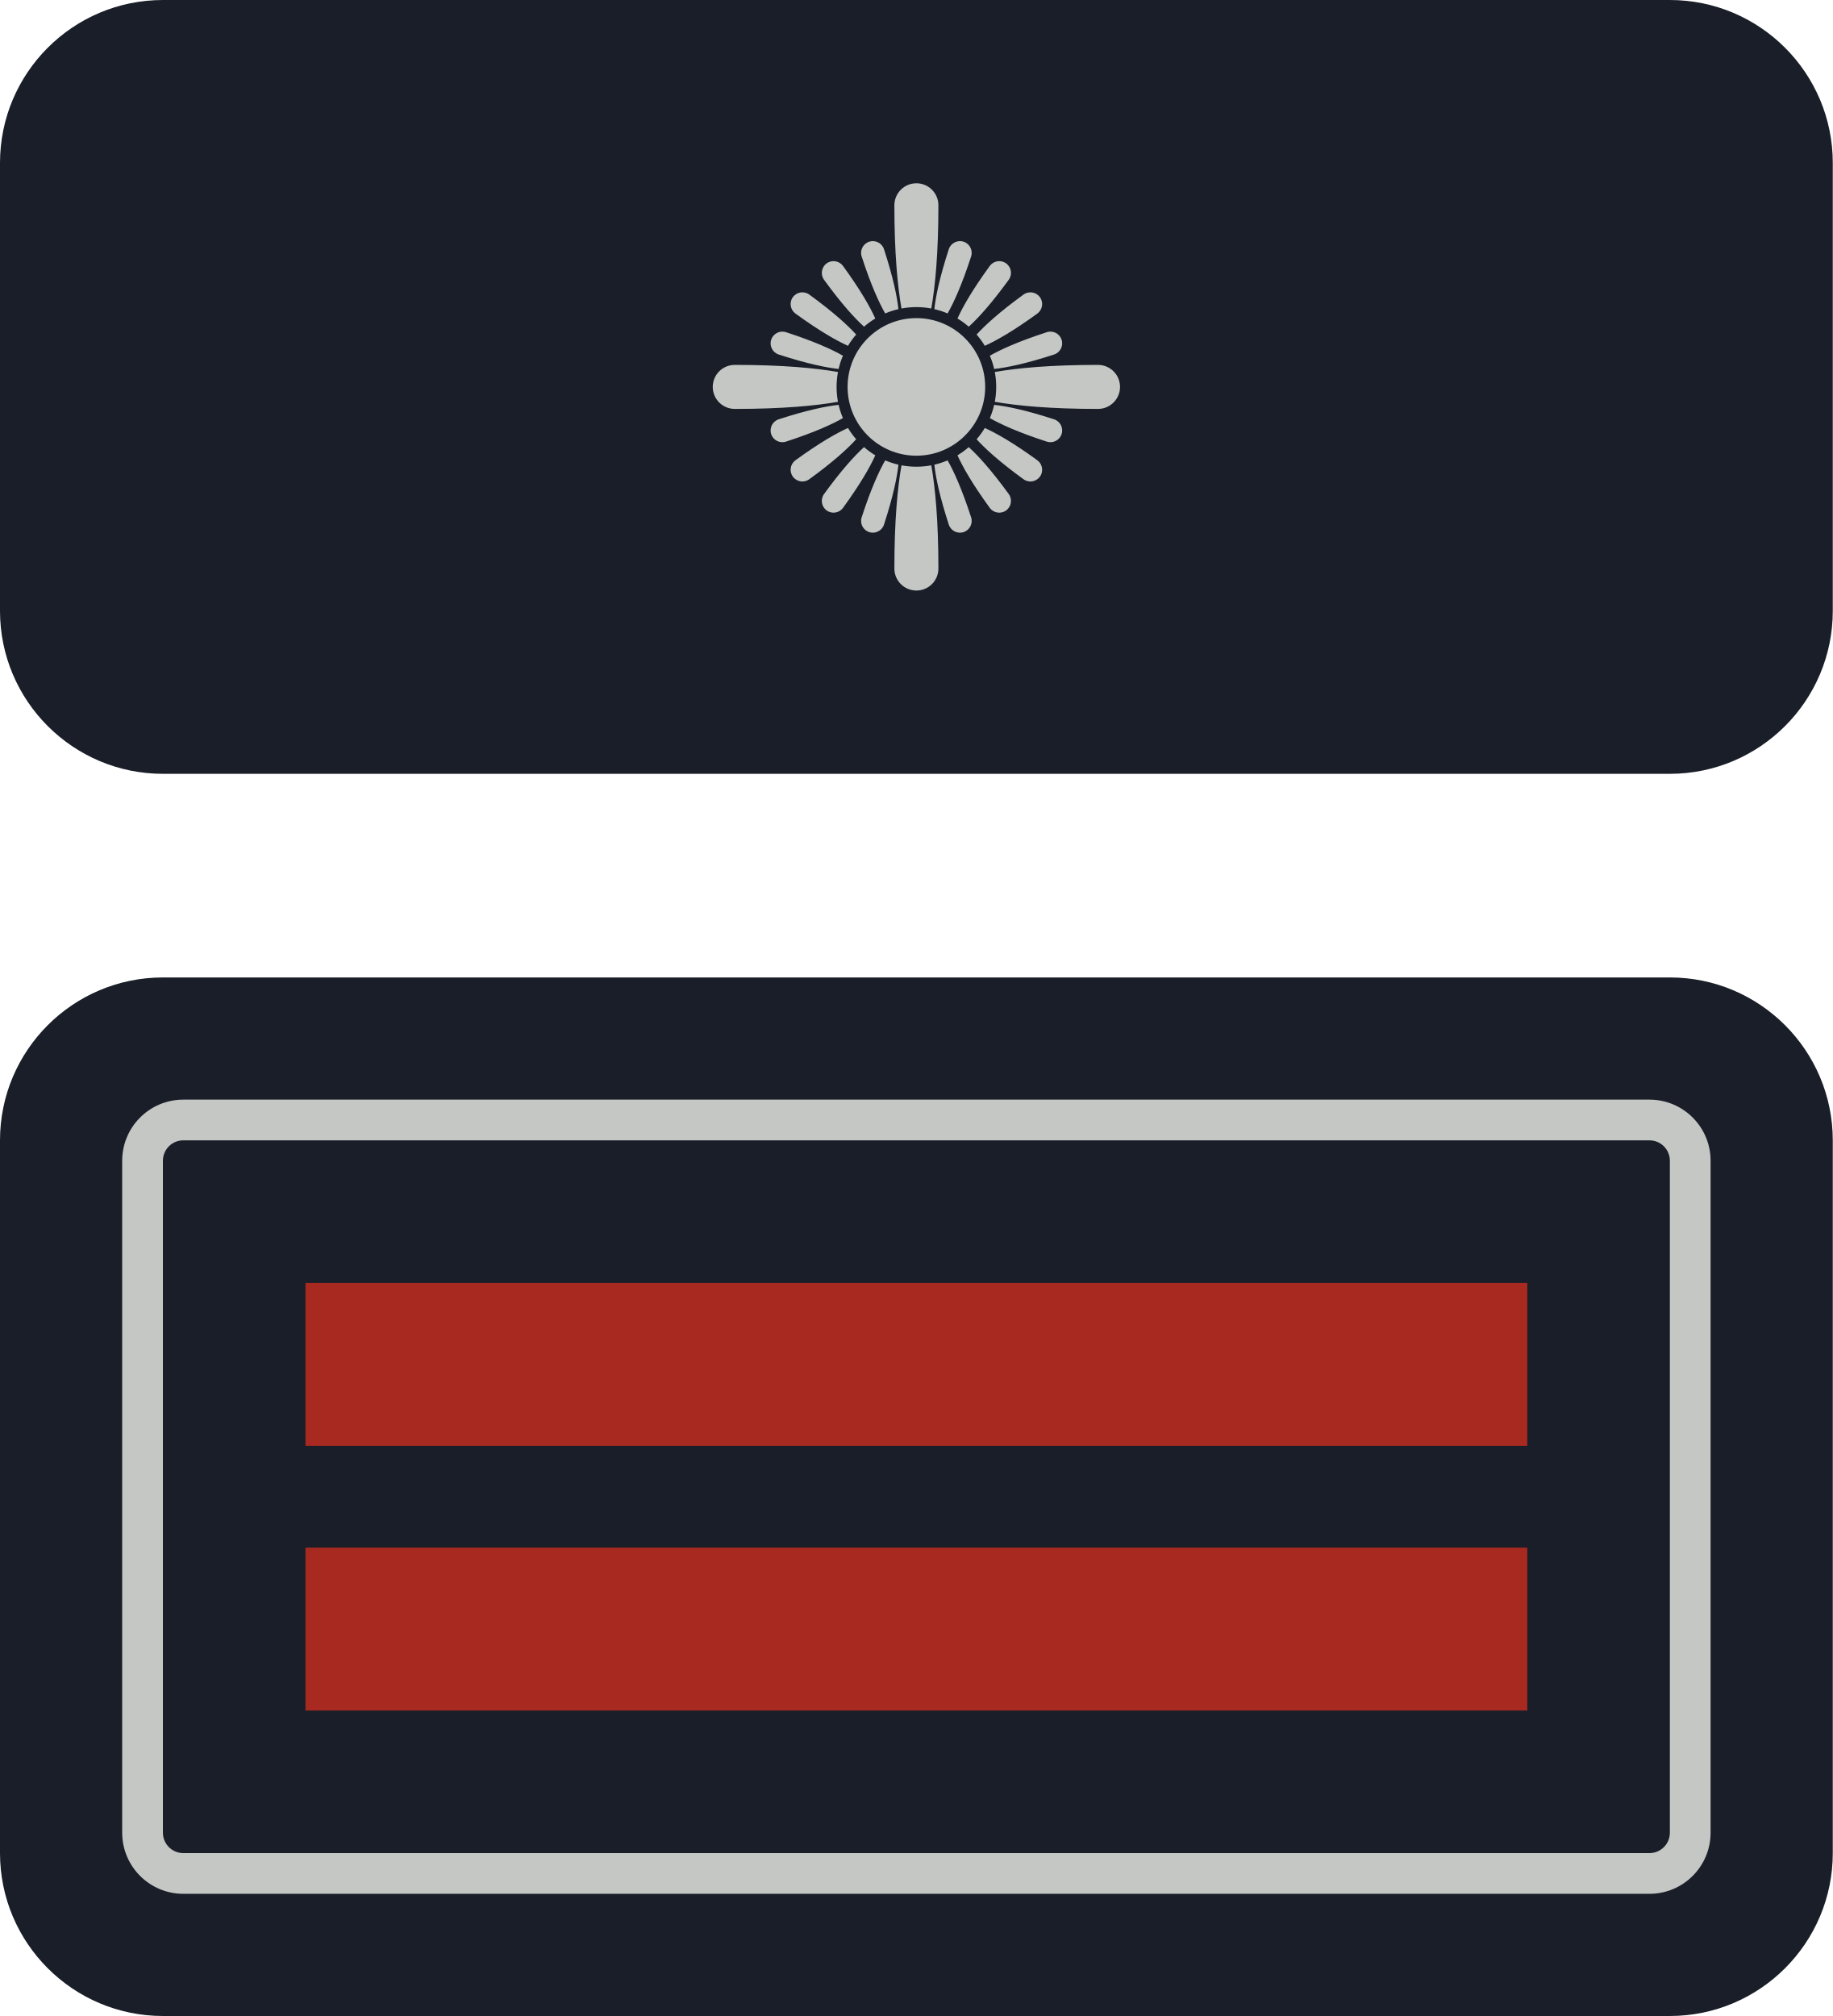
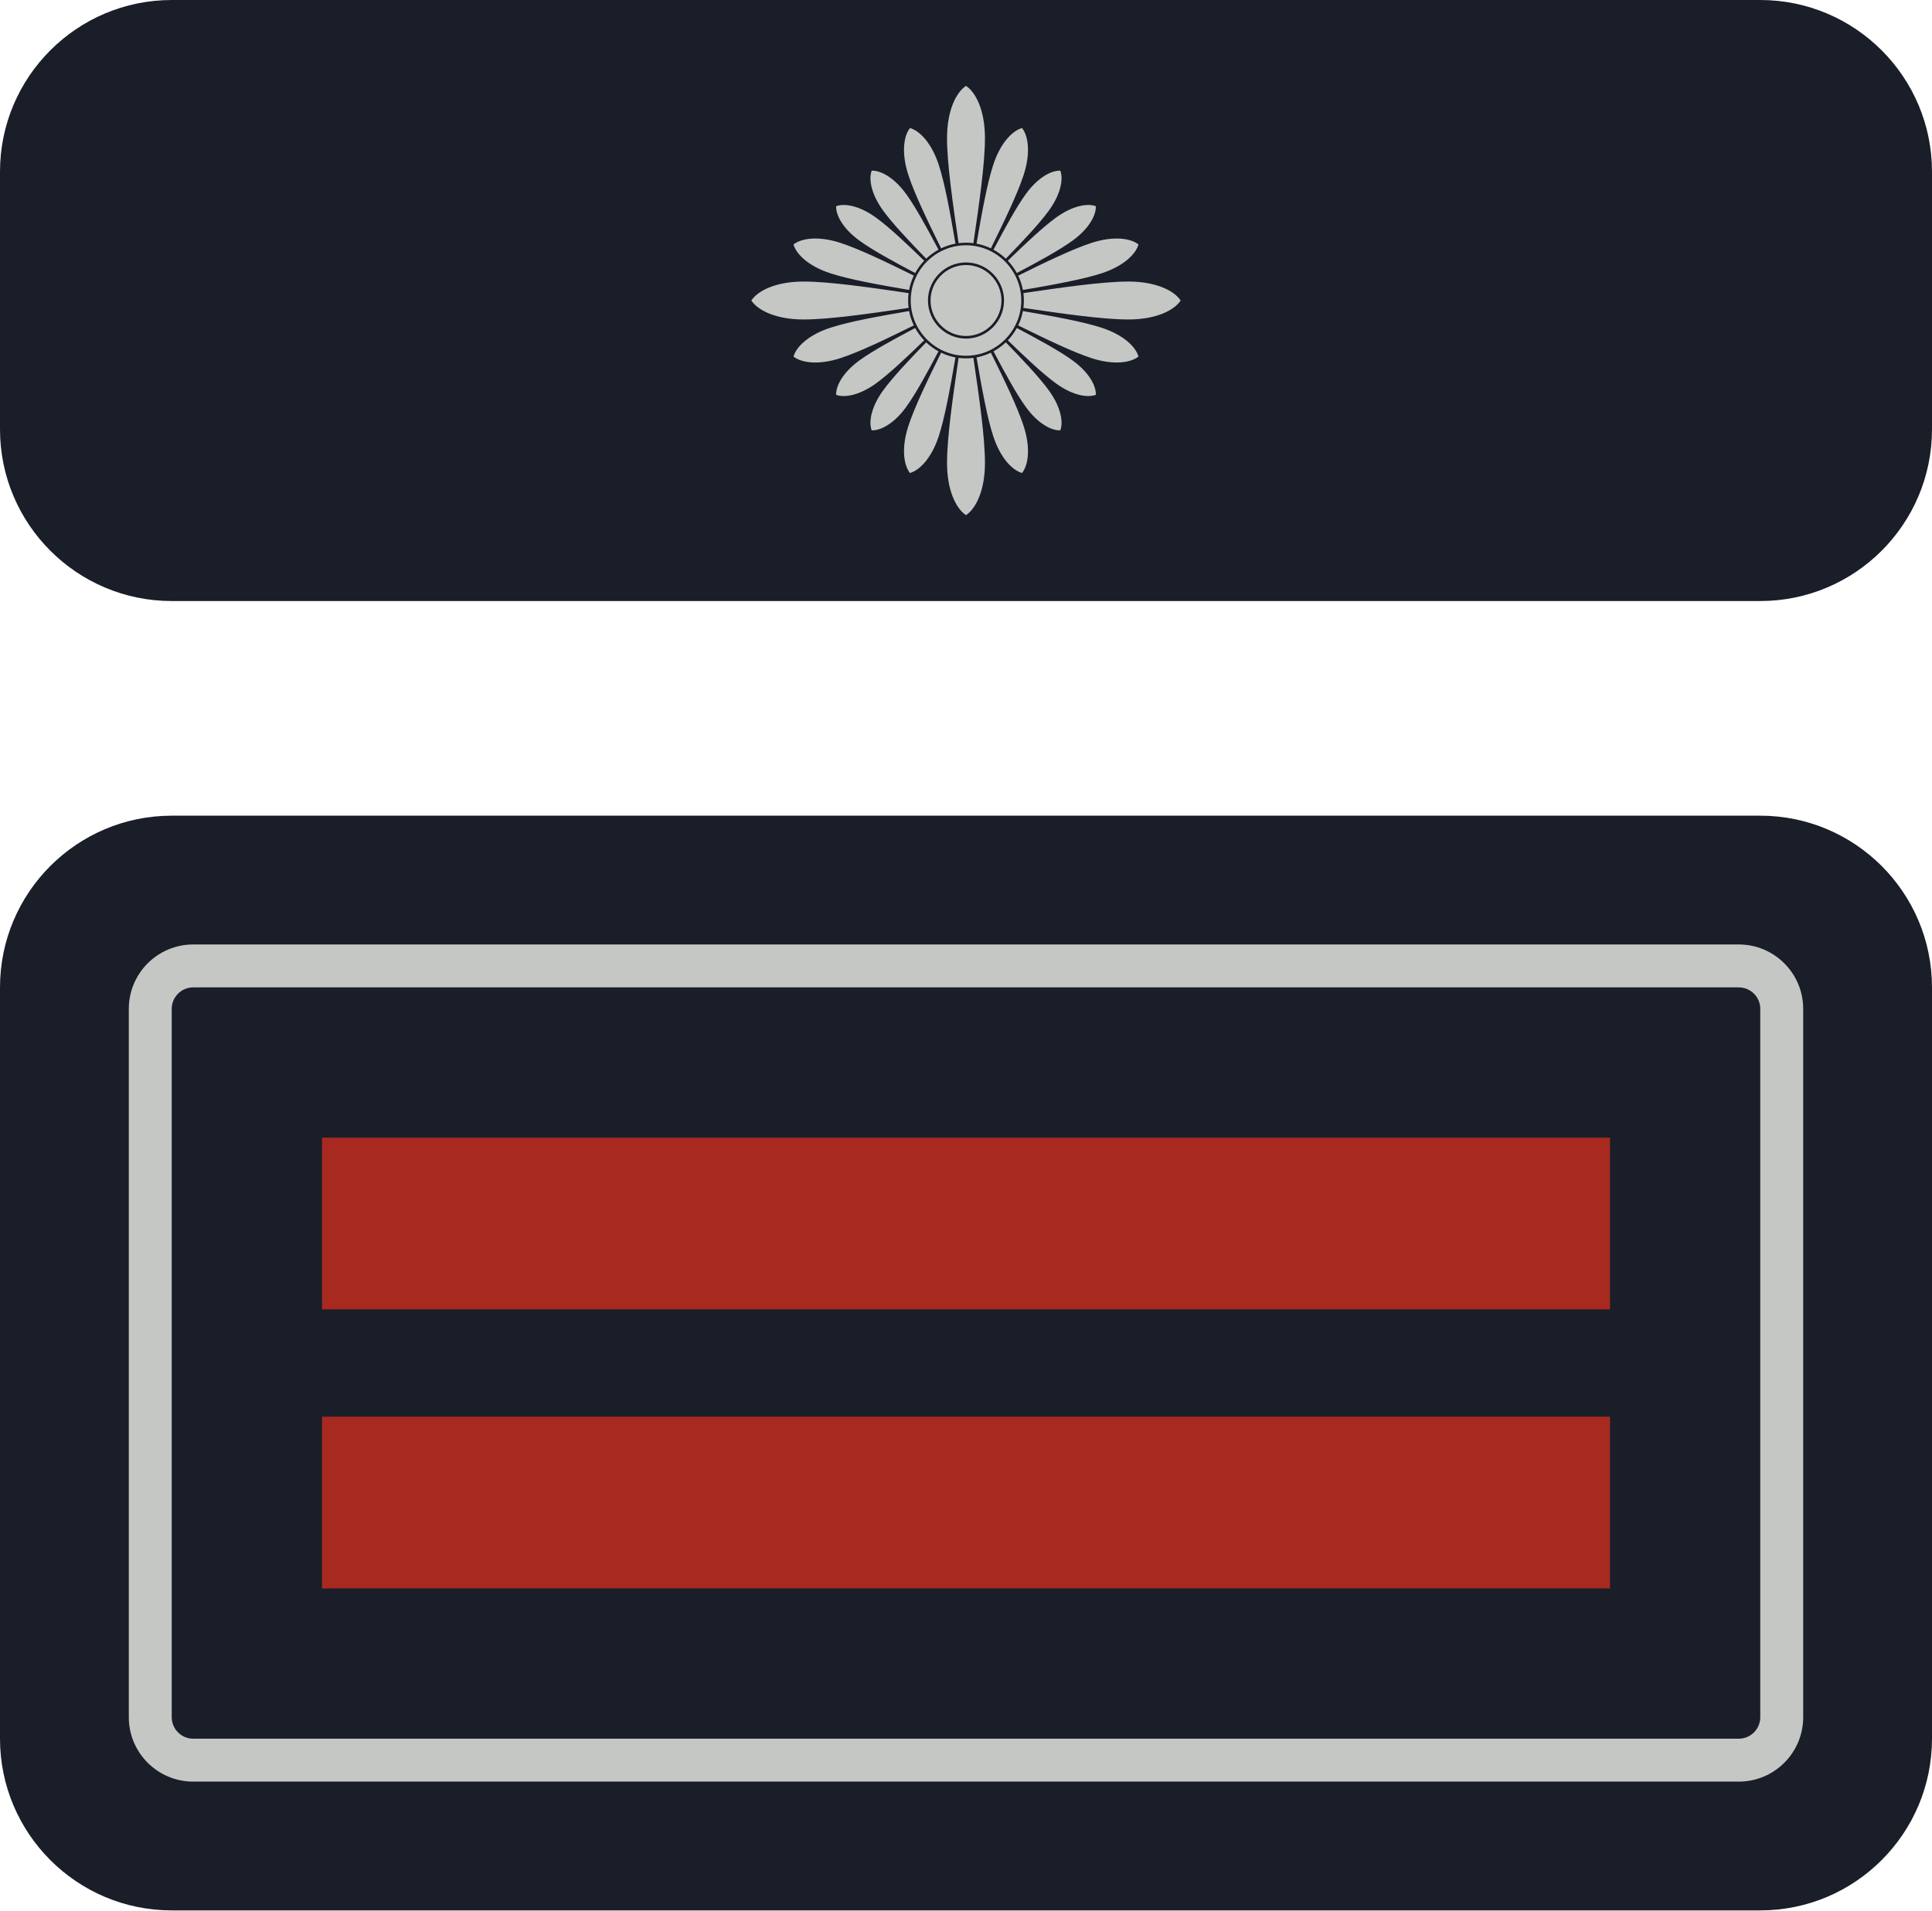
- <svg xmlns="http://www.w3.org/2000/svg" width="100%" height="100%" viewBox="0 0 90 99" version="1.1" xml:space="preserve" style="fill-rule:evenodd;clip-rule:evenodd;stroke-linejoin:round;stroke-miterlimit:2;">
-   <g transform="matrix(1,0,0,1,-200,-312)">
-     <g id="OBM-Stv.-Werführer" transform="matrix(1,0,0,2.60526,200,312)">
-       <rect x="0" y="0" width="90" height="38" style="fill:none;" />
+ <svg xmlns="http://www.w3.org/2000/svg" width="100%" height="100%" viewBox="0 0 90 89" version="1.1" xml:space="preserve" style="fill-rule:evenodd;clip-rule:evenodd;stroke-linejoin:round;stroke-miterlimit:2;">
+   <g transform="matrix(1,0,0,1,-220,-252)">
+     <g id="OBM-Stv.-Wf" transform="matrix(0.762712,0,0,0.881188,220,651.178)">
+       <rect x="0" y="-453" width="118" height="101" style="fill:none;" />
      <clipPath id="_clip1">
-         <rect x="0" y="0" width="90" height="38" />
+         <rect x="0" y="-453" width="118" height="101" />
      </clipPath>
      <g clip-path="url(#_clip1)">
-         <g transform="matrix(1,0,0,0.383838,-30,-6.90909)">
-           <g transform="matrix(1.125,0,0,1.7,-7.125,-27.5)">
-             <path d="M113,59.706C113,57.109 109.814,55 105.889,55L40.111,55C36.186,55 33,57.109 33,59.706L33,80.294C33,82.891 36.186,85 40.111,85L105.889,85C109.814,85 113,82.891 113,80.294L113,59.706Z" style="fill:rgb(25,30,40);" />
-           </g>
-           <g transform="matrix(0.975,0,0,1.3,3.825,0.5)">
-             <path d="M113,57.308C113,56.034 111.621,55 109.923,55L36.077,55C34.379,55 33,56.034 33,57.308L33,82.692C33,83.966 34.379,85 36.077,85L109.923,85C111.621,85 113,83.966 113,82.692L113,57.308ZM110.949,57.308L110.949,82.692C110.949,83.117 110.489,83.462 109.923,83.462L36.077,83.462C35.511,83.462 35.051,83.117 35.051,82.692L35.051,57.308C35.051,56.883 35.511,56.538 36.077,56.538C36.077,56.538 109.923,56.538 109.923,56.538C110.489,56.538 110.949,56.883 110.949,57.308Z" style="fill:rgb(197,199,196);" />
-           </g>
-           <g transform="matrix(1.63286e-16,2.66667,-20,1.22465e-15,1145,-217.667)">
-             <rect x="112" y="52" width="3" height="3" style="fill:rgb(167,41,32);" />
-           </g>
-           <g transform="matrix(1.63286e-16,2.66667,-20,1.22465e-15,1145,-204.667)">
-             <rect x="112" y="52" width="3" height="3" style="fill:rgb(167,41,32);" />
+         <g id="Elemente.afdesign" transform="matrix(1.31111,0,0,1.13483,59,-380.938)">
+           <g transform="matrix(1,0,0,1,-265,-25.5)">
+             <clipPath id="_clip2">
+               <rect x="220" y="0" width="90" height="51" />
+             </clipPath>
+             <g clip-path="url(#_clip2)">
+               <g id="_2BG-GR" transform="matrix(1,0,0,1.34211,220,0)">
+                 <rect x="0" y="0" width="90" height="38" style="fill:none;" />
+                 <clipPath id="_clip3">
+                   <rect x="0" y="0" width="90" height="38" />
+                 </clipPath>
+                 <g clip-path="url(#_clip3)">
+                   <g transform="matrix(1.125,0,0,1.26667,-37.125,-69.6667)">
+                     <path d="M113,59.706C113,57.109 109.814,55 105.889,55L40.111,55C36.186,55 33,57.109 33,59.706L33,80.294C33,82.891 36.186,85 40.111,85L105.889,85C109.814,85 113,82.891 113,80.294L113,59.706Z" style="fill:rgb(25,30,40);" />
+                   </g>
+                 </g>
+               </g>
+             </g>
          </g>
        </g>
-         <g transform="matrix(1,0,0,0.383838,-30,-6.90909)">
-           <g transform="matrix(1.125,0,0,1.26667,-7.125,-51.6667)">
-             <path d="M113,61.316C113,57.83 109.814,55 105.889,55L40.111,55C36.186,55 33,57.83 33,61.316L33,78.684C33,82.17 36.186,85 40.111,85L105.889,85C109.814,85 113,82.17 113,78.684L113,61.316Z" style="fill:rgb(25,30,40);" />
+         <g id="Elemente.afdesign1" transform="matrix(1.31111,0,0,1.13483,59,-380.938)">
+           <g transform="matrix(1,0,0,1,-1545,-193.5)">
+             <g id="_2BR-S" transform="matrix(1,0,0,1.34211,1500,168)">
+               <rect x="0" y="0" width="90" height="38" style="fill:none;" />
+               <g transform="matrix(0.975,0,0,0.968627,-26.175,-48.8039)">
+                 <path d="M113,57.308C113,56.034 111.621,55 109.923,55L36.077,55C34.379,55 33,56.034 33,57.308L33,82.692C33,83.966 34.379,85 36.077,85L109.923,85C111.621,85 113,83.966 113,82.692L113,57.308ZM110.949,57.308L110.949,82.692C110.949,83.117 110.489,83.462 109.923,83.462C109.923,83.462 36.077,83.462 36.077,83.462C35.511,83.462 35.051,83.117 35.051,82.692L35.051,57.308C35.051,56.883 35.511,56.538 36.077,56.538L109.923,56.538C110.489,56.538 110.949,56.883 110.949,57.308Z" style="fill:rgb(197,199,196);" />
+               </g>
+             </g>
          </g>
-           <g transform="matrix(0.27027,0,0,0.27027,61.0811,23.4865)">
-             <path d="M54.21,64.247C54.925,68.325 55.5,74.308 55.5,83C55.5,85.208 53.708,87 51.5,87C49.292,87 47.5,85.208 47.5,83C47.5,74.308 48.075,68.325 48.79,64.247C49.668,64.413 50.574,64.5 51.5,64.5C52.426,64.5 53.332,64.413 54.21,64.247ZM57.169,63.348C58.288,65.306 59.756,68.505 61.443,73.696C61.807,74.816 61.193,76.02 60.073,76.384C58.953,76.748 57.748,76.134 57.384,75.014C55.698,69.824 55.005,66.372 54.76,64.131C55.592,63.94 56.398,63.677 57.169,63.348ZM45.831,63.348C46.602,63.676 47.408,63.94 48.24,64.131C47.995,66.372 47.302,69.824 45.616,75.014C45.252,76.134 44.047,76.748 42.927,76.384C41.807,76.02 41.193,74.816 41.557,73.696C43.244,68.505 44.712,65.306 45.831,63.348ZM61.013,60.94C62.682,62.455 65.068,65.045 68.278,69.463C68.971,70.416 68.759,71.752 67.806,72.444C66.854,73.136 65.518,72.924 64.826,71.972C61.617,67.555 59.892,64.486 58.966,62.43C59.692,61.993 60.376,61.494 61.013,60.94ZM41.987,60.94C42.623,61.494 43.308,61.993 44.034,62.43C43.108,64.486 41.383,67.555 38.174,71.972C37.482,72.924 36.146,73.136 35.194,72.444C34.241,71.752 34.029,70.416 34.722,69.463C37.932,65.045 40.318,62.455 41.987,60.94ZM63.93,57.466C65.986,58.392 69.055,60.117 73.472,63.326C74.424,64.018 74.636,65.354 73.944,66.306C73.252,67.259 71.916,67.471 70.963,66.778C66.545,63.568 63.955,61.182 62.44,59.513C62.994,58.877 63.493,58.192 63.93,57.466ZM39.07,57.466C39.507,58.192 40.006,58.876 40.56,59.513C39.045,61.182 36.455,63.568 32.037,66.778C31.084,67.471 29.748,67.259 29.056,66.306C28.364,65.354 28.576,64.018 29.528,63.326C33.945,60.117 37.014,58.392 39.07,57.466ZM51.5,37.5C58.399,37.5 64,43.101 64,50C64,56.899 58.399,62.5 51.5,62.5C44.601,62.5 39,56.899 39,50C39,43.101 44.601,37.5 51.5,37.5ZM65.631,53.26C67.872,53.505 71.324,54.198 76.514,55.884C77.634,56.248 78.248,57.453 77.884,58.573C77.52,59.693 76.316,60.307 75.196,59.943C70.005,58.256 66.806,56.788 64.848,55.669C65.176,54.898 65.44,54.092 65.631,53.26ZM37.369,53.26C37.56,54.092 37.823,54.898 38.152,55.669C36.194,56.788 32.995,58.256 27.804,59.943C26.684,60.307 25.48,59.693 25.116,58.573C24.752,57.453 25.366,56.248 26.486,55.884C31.676,54.198 35.128,53.505 37.369,53.26ZM65.747,47.29C69.825,46.575 75.808,46 84.5,46C86.708,46 88.5,47.792 88.5,50C88.5,52.208 86.708,54 84.5,54C75.808,54 69.825,53.425 65.747,52.71C65.913,51.832 66,50.926 66,50C66,49.074 65.913,48.168 65.747,47.29ZM37.253,52.71C33.175,53.425 27.192,54 18.5,54C16.292,54 14.5,52.208 14.5,50C14.5,47.792 16.292,46 18.5,46C27.192,46 33.175,46.575 37.253,47.29C37.087,48.168 37,49.074 37,50C37,50.926 37.087,51.832 37.253,52.71ZM64.848,44.331C66.806,43.212 70.005,41.744 75.196,40.057C76.316,39.693 77.52,40.307 77.884,41.427C78.248,42.547 77.634,43.752 76.514,44.116C71.324,45.802 67.872,46.495 65.631,46.74C65.44,45.908 65.177,45.102 64.848,44.331ZM37.369,46.74C35.128,46.495 31.676,45.802 26.486,44.116C25.366,43.752 24.752,42.547 25.116,41.427C25.48,40.307 26.684,39.693 27.804,40.057C32.995,41.744 36.194,43.212 38.152,44.331C37.824,45.102 37.56,45.908 37.369,46.74ZM62.44,40.487C63.955,38.818 66.545,36.432 70.963,33.222C71.916,32.529 73.252,32.741 73.944,33.694C74.636,34.646 74.424,35.982 73.472,36.674C69.055,39.883 65.986,41.608 63.93,42.534C63.493,41.808 62.994,41.124 62.44,40.487ZM39.07,42.534C37.014,41.608 33.945,39.883 29.528,36.674C28.576,35.982 28.364,34.646 29.056,33.694C29.748,32.741 31.084,32.529 32.037,33.222C36.455,36.432 39.045,38.818 40.56,40.487C40.006,41.123 39.507,41.808 39.07,42.534ZM58.966,37.57C59.892,35.514 61.617,32.445 64.826,28.028C65.518,27.076 66.854,26.864 67.806,27.556C68.759,28.248 68.971,29.584 68.278,30.537C65.068,34.955 62.682,37.545 61.013,39.06C60.377,38.506 59.692,38.007 58.966,37.57ZM41.987,39.06C40.318,37.545 37.932,34.955 34.722,30.537C34.029,29.584 34.241,28.248 35.194,27.556C36.146,26.864 37.482,27.076 38.174,28.028C41.383,32.445 43.108,35.514 44.034,37.57C43.308,38.007 42.624,38.506 41.987,39.06ZM54.76,35.869C55.005,33.628 55.698,30.176 57.384,24.986C57.748,23.866 58.953,23.252 60.073,23.616C61.193,23.98 61.807,25.184 61.443,26.304C59.756,31.495 58.288,34.694 57.169,36.652C56.398,36.324 55.592,36.06 54.76,35.869ZM45.831,36.652C44.712,34.694 43.244,31.495 41.557,26.304C41.193,25.184 41.807,23.98 42.927,23.616C44.047,23.252 45.252,23.866 45.616,24.986C47.302,30.176 47.995,33.628 48.24,35.869C47.408,36.06 46.602,36.323 45.831,36.652ZM48.79,35.753C48.075,31.675 47.5,25.692 47.5,17C47.5,14.792 49.292,13 51.5,13C53.708,13 55.5,14.792 55.5,17C55.5,25.692 54.925,31.675 54.21,35.753C53.332,35.587 52.426,35.5 51.5,35.5C50.574,35.5 49.668,35.587 48.79,35.753Z" style="fill:rgb(197,199,196);" />
+         </g>
+         <g id="Elemente.afdesign2" transform="matrix(1.31111,0,0,1.13483,59,-380.938)">
+           <g transform="matrix(1,0,0,1,-905,-25.5)">
+             <clipPath id="_clip4">
+               <rect x="860" y="0" width="90" height="51" />
+             </clipPath>
+             <g clip-path="url(#_clip4)">
+               <g id="_2LN-R" transform="matrix(1,0,0,1.34211,860,0)">
+                 <rect x="0" y="0" width="90" height="38" style="fill:none;" />
+                 <g transform="matrix(1,0,0,0.745098,-30,-49.1765)">
+                   <g transform="matrix(1.63286e-16,2.66667,-20,1.22465e-15,1145,-217.667)">
+                     <rect x="112" y="52" width="3" height="3" style="fill:rgb(167,41,32);" />
+                   </g>
+                   <g transform="matrix(1.63286e-16,2.66667,-20,1.22465e-15,1145,-204.667)">
+                     <rect x="112" y="52" width="3" height="3" style="fill:rgb(167,41,32);" />
+                   </g>
+                 </g>
+               </g>
+             </g>
+           </g>
+         </g>
+         <g id="Elemente.afdesign3" transform="matrix(1.31111,0,0,1.13483,59,-437.112)">
+           <g transform="matrix(1,0,0,1,-45,-14)">
+             <g id="ST-BG-GR" transform="matrix(1,0,0,0.736842,0,0)">
+               <rect x="0" y="0" width="90" height="38" style="fill:none;" />
+               <clipPath id="_clip5">
+                 <rect x="0" y="0" width="90" height="38" />
+               </clipPath>
+               <g clip-path="url(#_clip5)">
+                 <g transform="matrix(1.125,0,0,1.26667,-37.125,-69.6667)">
+                   <path d="M113,63.571C113,58.841 109.814,55 105.889,55L40.111,55C36.186,55 33,58.841 33,63.571L33,76.429C33,81.159 36.186,85 40.111,85L105.889,85C109.814,85 113,81.159 113,76.429L113,63.571Z" style="fill:rgb(25,30,40);" />
+                 </g>
+               </g>
+             </g>
+           </g>
+         </g>
+         <g id="Elemente.afdesign4" transform="matrix(1.31111,0,0,1.13483,59,-437.112)">
+           <g transform="matrix(1,0,0,1,-1225,-502)">
+             <g id="_1ST-S" transform="matrix(1,0,0,0.736842,1180,488)">
+               <rect x="0" y="0" width="90" height="38" style="fill:none;" />
+               <g transform="matrix(1,0,0,1.35714,-30,-24.4286)">
+                 <g id="Stern-Silber.afdesign" transform="matrix(0.2,0,0,0.2,75,32)">
+                   <g transform="matrix(1,0,0,1,-50,-50)">
+                     <clipPath id="_clip6">
+                       <rect x="0" y="0" width="100" height="100" />
+                     </clipPath>
+                     <g clip-path="url(#_clip6)">
+                       <g id="path5563" transform="matrix(2.33891,0,0,2.33891,-84.1155,-56.6067)">
+                         <path d="M58.079,51.292C57.862,51.32 57.641,51.336 57.418,51.339L57.264,51.339C57.04,51.336 56.82,51.32 56.603,51.292C56.014,55.308 55.452,59.22 55.452,61.763C55.452,64.492 56.355,66.307 57.341,66.957C58.327,66.307 59.229,64.492 59.229,61.763C59.229,59.22 58.668,55.308 58.079,51.292ZM54.863,50.774C55.311,50.99 55.79,51.149 56.292,51.243C55.767,54.307 55.239,57.211 54.633,59.077C53.921,61.269 52.722,62.491 51.76,62.757C51.138,61.977 50.886,60.283 51.598,58.09C52.205,56.224 53.485,53.563 54.863,50.774ZM59.819,50.774C59.371,50.99 58.891,51.149 58.39,51.243C58.915,54.307 59.442,57.211 60.049,59.077L60.049,59.077C60.761,61.269 61.96,62.491 62.922,62.757C63.544,61.977 63.796,60.283 63.084,58.09C62.477,56.224 61.197,53.563 59.819,50.774ZM53.376,49.745C53.743,50.094 54.155,50.396 54.603,50.641C53.433,52.856 52.31,54.906 51.371,56.198C50.173,57.848 48.829,58.549 47.947,58.509C47.637,57.683 47.888,56.188 49.087,54.538C50.026,53.245 51.629,51.543 53.376,49.745ZM61.306,49.745C60.939,50.094 60.526,50.396 60.079,50.641C61.249,52.856 62.372,54.906 63.31,56.198C64.509,57.848 65.853,58.549 66.735,58.509C67.045,57.683 66.794,56.188 65.595,54.538C64.656,53.245 63.052,51.543 61.306,49.745ZM52.279,48.318C52.523,48.766 52.826,49.178 53.175,49.545C51.378,51.291 49.675,52.894 48.382,53.833C46.732,55.032 45.238,55.284 44.411,54.973C44.371,54.092 45.072,52.748 46.723,51.549C48.015,50.61 50.064,49.487 52.279,48.318ZM62.403,48.318C62.158,48.766 61.856,49.178 61.506,49.545C63.304,51.291 65.007,52.894 66.299,53.833L66.299,53.833C67.95,55.032 69.444,55.284 70.27,54.973C70.31,54.092 69.609,52.748 67.959,51.549C66.667,50.61 64.618,49.487 62.403,48.318ZM51.675,46.629C51.769,47.131 51.929,47.611 52.145,48.059C49.357,49.435 46.697,50.716 44.83,51.322C42.638,52.035 40.944,51.783 40.164,51.161C40.429,50.199 41.652,49 43.844,48.287C45.709,47.681 48.612,47.153 51.675,46.629ZM63.007,46.629C62.913,47.131 62.753,47.61 62.537,48.059C65.325,49.435 67.985,50.716 69.852,51.322L69.852,51.322C72.044,52.035 73.738,51.783 74.518,51.161C74.253,50.199 73.03,49 70.838,48.287C68.972,47.681 66.07,47.153 63.007,46.629ZM57.337,40.077L57.344,40.077C60.363,40.077 62.846,42.561 62.846,45.58C62.846,48.598 60.363,51.082 57.344,51.082L57.337,51.082C54.319,51.082 51.835,48.598 51.835,45.58C51.835,42.561 54.319,40.077 57.337,40.077ZM61.129,45.582L61.129,45.577C61.129,43.499 59.419,41.788 57.341,41.788C55.263,41.788 53.553,43.499 53.553,45.577L53.553,45.582C53.553,47.66 55.263,49.371 57.341,49.371C59.419,49.371 61.129,47.66 61.129,45.582ZM60.872,45.577L60.872,45.582C60.872,47.519 59.278,49.113 57.341,49.113C55.404,49.113 53.81,47.519 53.81,45.582L53.81,45.577C53.81,43.64 55.404,42.046 57.341,42.046C59.278,42.046 60.872,43.64 60.872,45.577L60.872,45.577ZM51.626,46.318C51.594,46.076 51.578,45.829 51.578,45.58C51.578,45.33 51.594,45.083 51.626,44.841C47.611,44.252 43.7,43.691 41.157,43.691C38.429,43.691 36.614,44.594 35.963,45.58C36.614,46.565 38.429,47.468 41.157,47.468C43.7,47.468 47.611,46.907 51.626,46.318ZM63.056,44.841C67.071,44.252 70.982,43.691 73.525,43.691C76.253,43.691 78.068,44.594 78.718,45.58C78.068,46.565 76.253,47.468 73.525,47.468C70.982,47.468 67.071,46.907 63.056,46.318C63.088,46.076 63.104,45.829 63.104,45.58C63.104,45.33 63.088,45.083 63.056,44.841ZM62.537,43.101C62.753,43.549 62.913,44.028 63.007,44.53C66.07,44.006 68.972,43.478 70.838,42.872C73.03,42.159 74.253,40.96 74.518,39.998C73.738,39.376 72.044,39.125 69.852,39.837C67.985,40.443 65.325,41.724 62.537,43.101ZM51.675,44.53C48.612,44.006 45.709,43.478 43.844,42.872C41.652,42.159 40.429,40.96 40.164,39.998C40.944,39.376 42.638,39.125 44.83,39.837C46.697,40.443 49.357,41.724 52.145,43.1C51.929,43.549 51.769,44.028 51.675,44.53ZM61.506,41.614C61.856,41.981 62.158,42.394 62.403,42.841C64.618,41.672 66.667,40.549 67.959,39.61C69.609,38.411 70.31,37.068 70.27,36.186C69.444,35.875 67.95,36.127 66.299,37.326C65.007,38.265 63.304,39.868 61.506,41.614ZM52.279,42.841C50.064,41.672 48.014,40.549 46.723,39.61C45.072,38.411 44.371,37.068 44.411,36.186C45.238,35.875 46.732,36.127 48.382,37.326C49.675,38.265 51.378,39.868 53.176,41.614C52.826,41.981 52.523,42.394 52.279,42.841ZM60.079,40.518C60.526,40.763 60.939,41.065 61.306,41.414C63.052,39.616 64.656,37.914 65.595,36.621C66.794,34.971 67.045,33.476 66.735,32.65C65.853,32.61 64.509,33.311 63.31,34.961C62.372,36.253 61.249,38.303 60.079,40.518ZM53.376,41.414C51.629,39.616 50.026,37.914 49.087,36.621C47.888,34.971 47.637,33.476 47.947,32.65C48.829,32.61 50.172,33.311 51.371,34.961C52.31,36.253 53.433,38.303 54.603,40.518C54.155,40.763 53.743,41.065 53.376,41.414ZM58.39,39.916C58.892,40.01 59.371,40.169 59.819,40.385C61.196,37.597 62.477,34.936 63.084,33.069C63.796,30.876 63.544,29.182 62.922,28.403C61.96,28.668 60.761,29.89 60.049,32.083C59.442,33.948 58.915,36.852 58.39,39.916ZM54.863,40.385C53.486,37.597 52.205,34.936 51.598,33.069C50.886,30.876 51.138,29.182 51.76,28.403C52.722,28.668 53.921,29.89 54.633,32.083C55.239,33.948 55.767,36.852 56.292,39.916C55.791,40.01 55.311,40.169 54.863,40.385ZM56.603,39.867C56.014,35.851 55.452,31.939 55.452,29.396C55.452,26.667 56.355,24.852 57.341,24.202C58.327,24.852 59.229,26.667 59.229,29.396C59.229,31.939 58.668,35.851 58.079,39.867C57.838,39.836 57.593,39.82 57.344,39.82L57.337,39.82C57.089,39.82 56.844,39.836 56.603,39.867Z" style="fill:rgb(197,199,196);" />
+                       </g>
+                     </g>
+                   </g>
+                   <g>
+                                     </g>
+                 </g>
+               </g>
+             </g>
          </g>
        </g>
      </g>
    </g>
  </g>
</svg>
